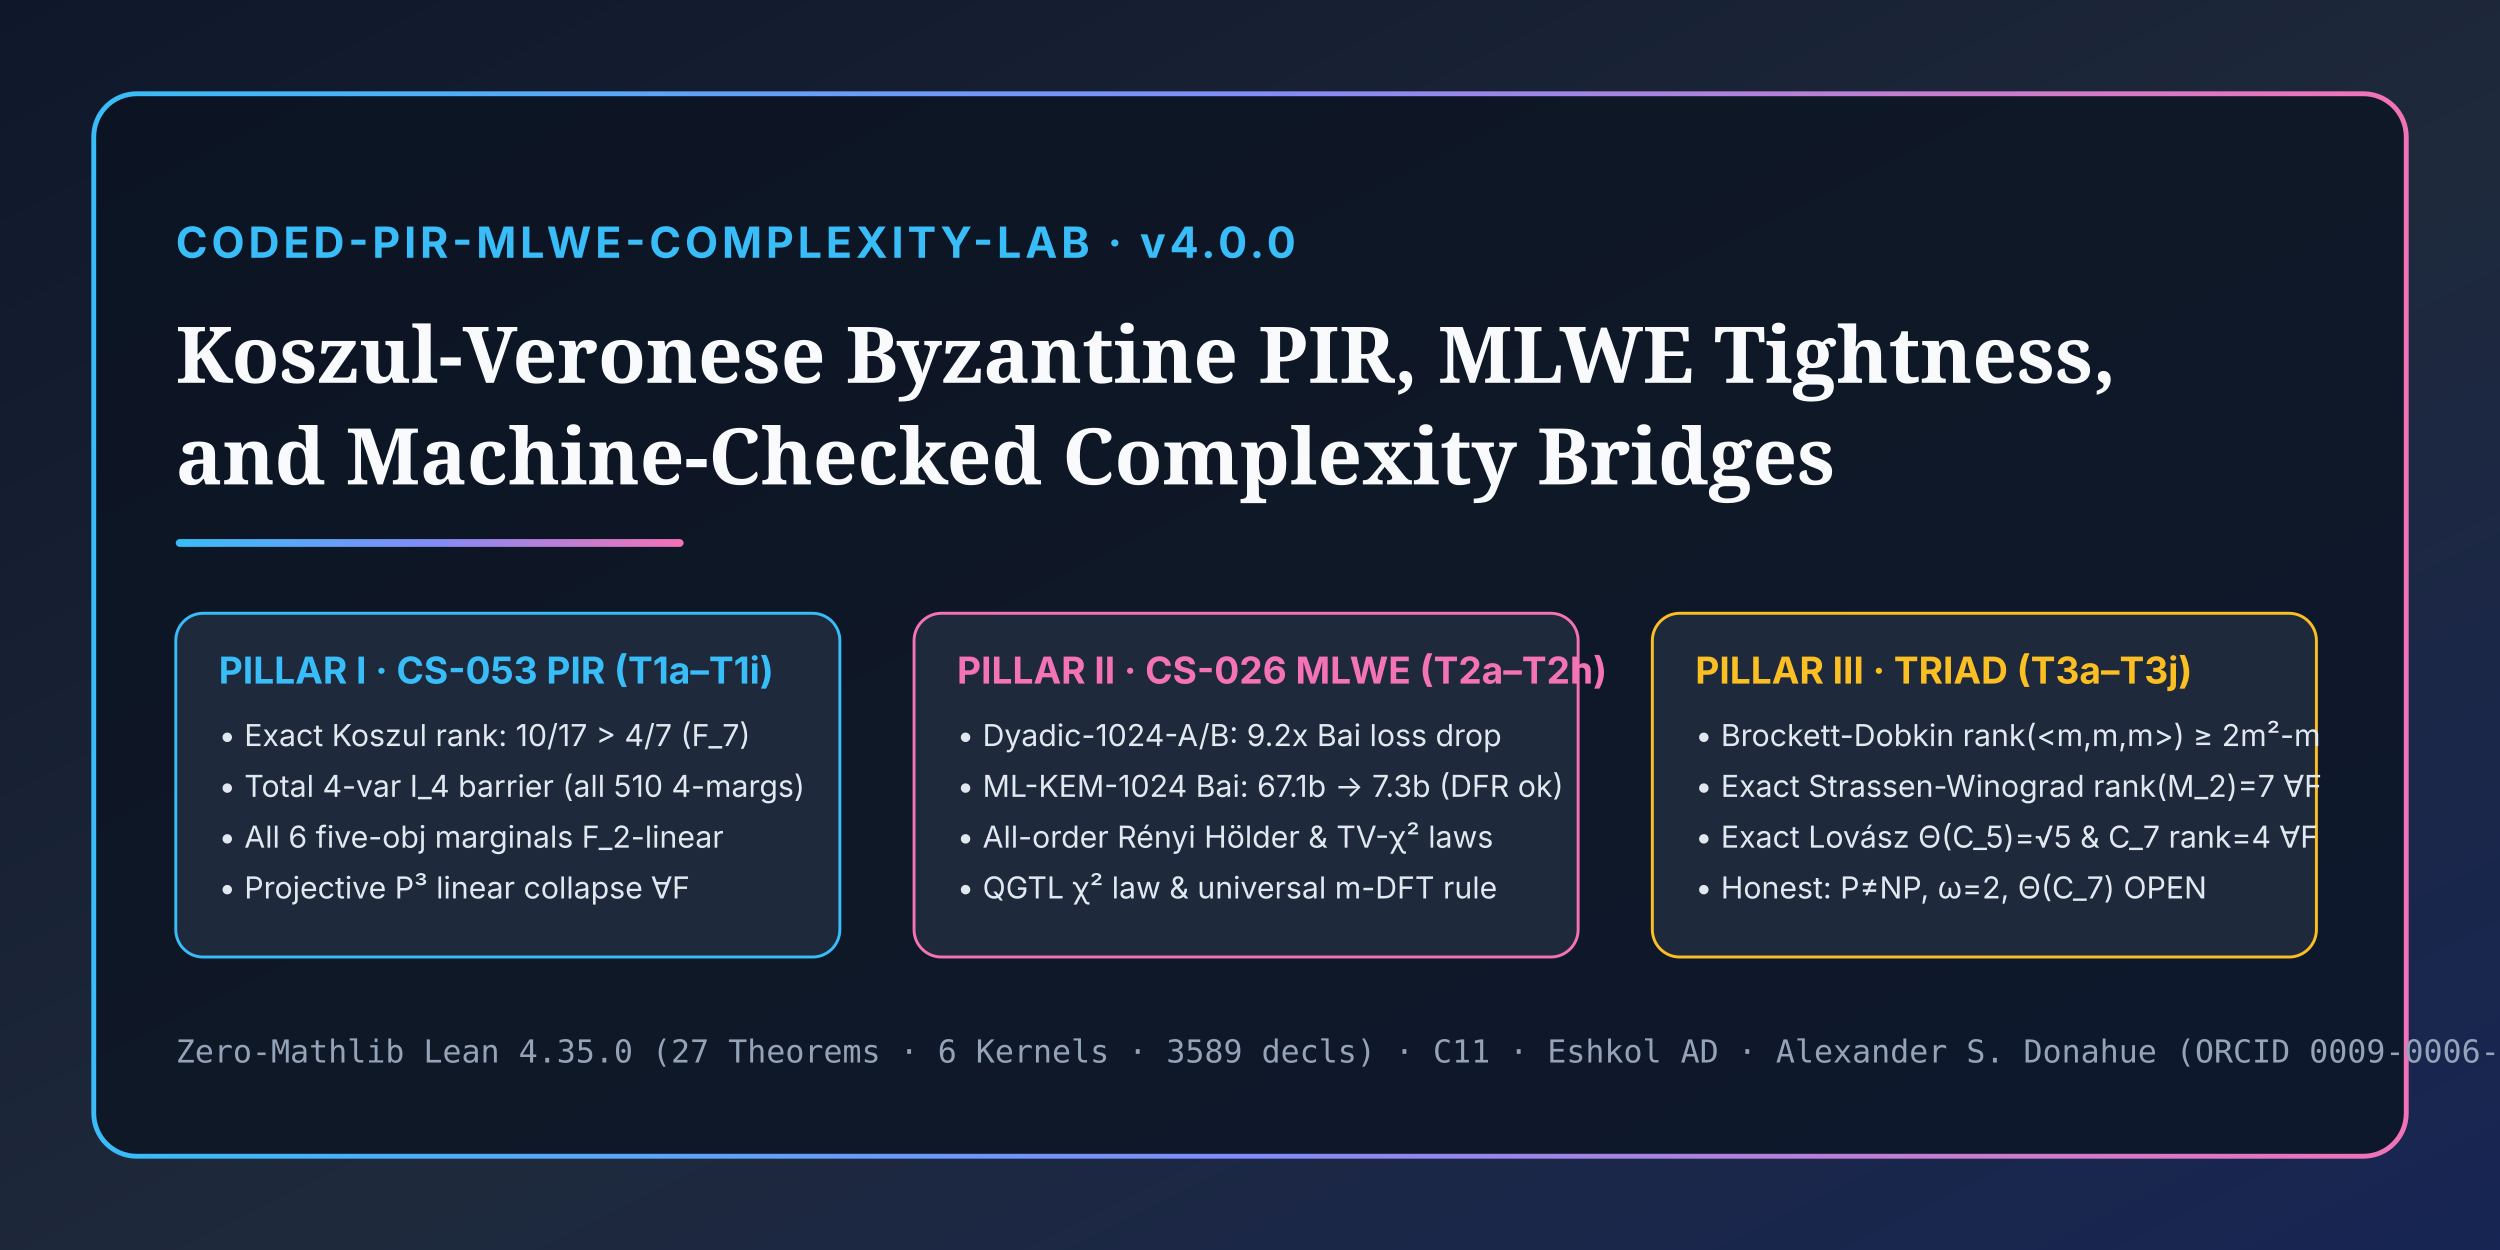
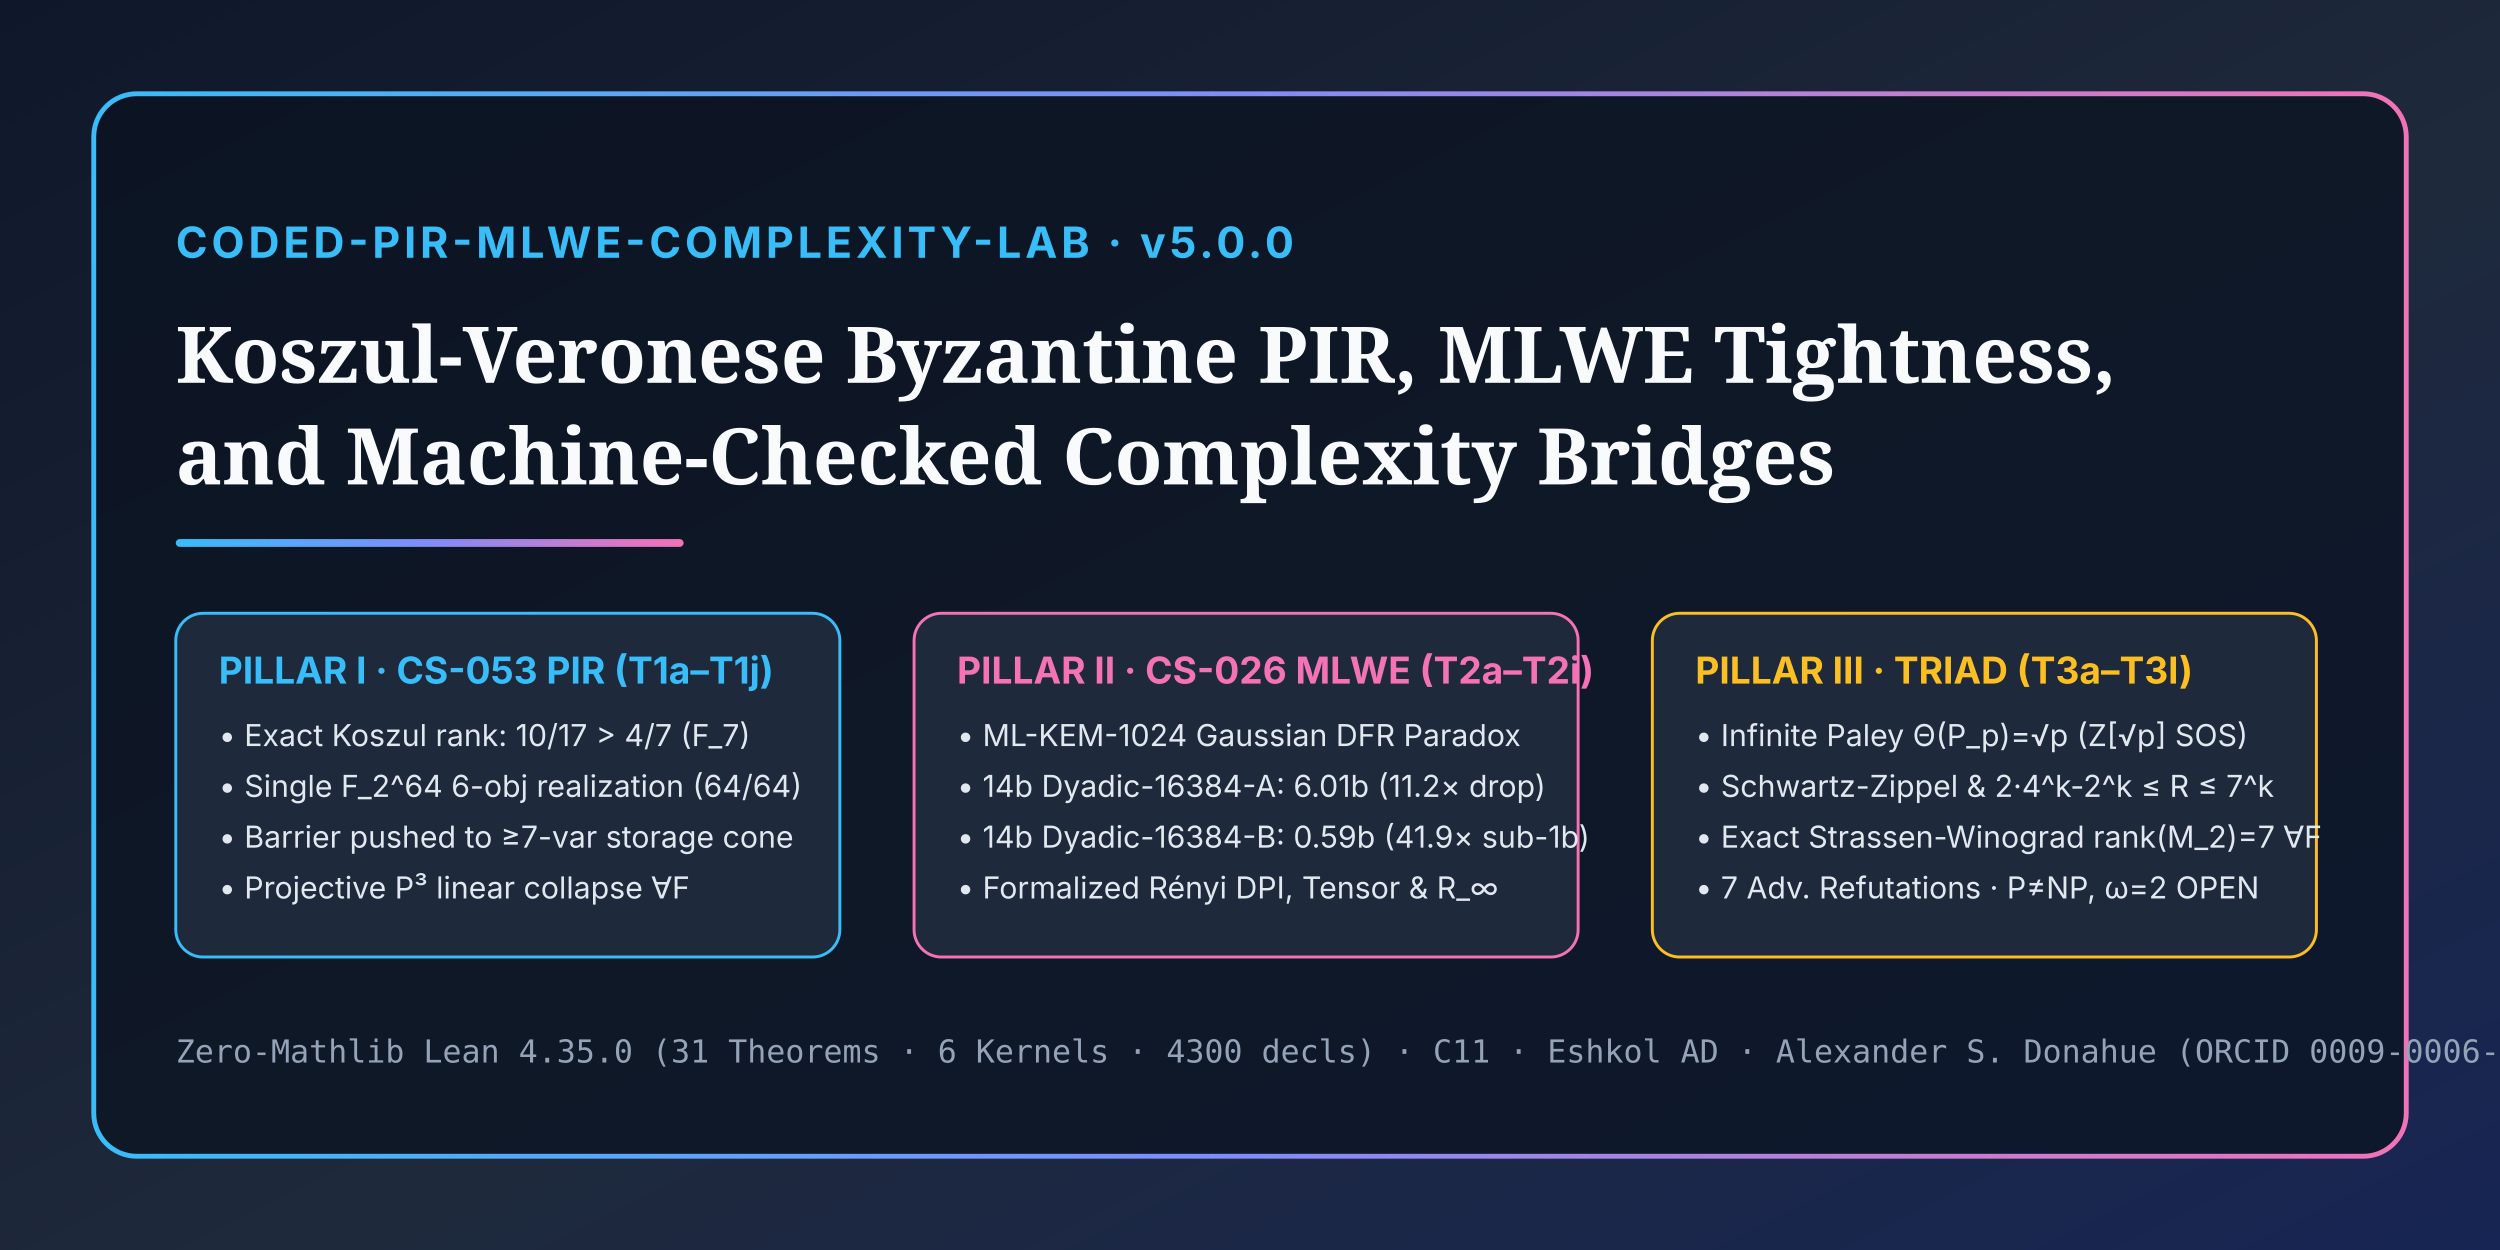
<svg xmlns="http://www.w3.org/2000/svg" width="1280" height="640" viewBox="0 0 1280 640">
  <defs>
    <linearGradient id="bg" x1="0%" y1="0%" x2="100%" y2="100%">
      <stop offset="0%" stop-color="#0f172a" />
      <stop offset="55%" stop-color="#1e293b" />
      <stop offset="100%" stop-color="#172554" />
    </linearGradient>
    <linearGradient id="accent" x1="0%" y1="0%" x2="100%" y2="0%">
      <stop offset="0%" stop-color="#38bdf8" />
      <stop offset="50%" stop-color="#818cf8" />
      <stop offset="100%" stop-color="#f472b6" />
    </linearGradient>
  </defs>
  <rect width="1280" height="640" fill="url(#bg)" />
  <rect x="48" y="48" width="1184" height="544" rx="22" fill="#0b1220" fill-opacity="0.72" stroke="url(#accent)" stroke-width="2.5" />
-   <text x="90" y="132" font-family="system-ui, -apple-system, Segoe UI, sans-serif" font-size="22" font-weight="700" fill="#38bdf8" letter-spacing="2">CODED-PIR-MLWE-COMPLEXITY-LAB · v4.0.0</text>
+   <text x="90" y="132" font-family="system-ui, -apple-system, Segoe UI, sans-serif" font-size="22" font-weight="700" fill="#38bdf8" letter-spacing="2">CODED-PIR-MLWE-COMPLEXITY-LAB · v5.0.0</text>
  <text x="90" y="196" font-family="Georgia, serif" font-size="40" font-weight="700" fill="#f8fafc">Koszul-Veronese Byzantine PIR, MLWE Tightness,</text>
  <text x="90" y="248" font-family="Georgia, serif" font-size="40" font-weight="700" fill="#f8fafc">and Machine-Checked Complexity Bridges</text>
  <rect x="90" y="276" width="260" height="4" rx="2" fill="url(#accent)" />
  <g font-family="system-ui, -apple-system, Segoe UI, sans-serif" font-size="19" fill="#e2e8f0">
    <rect x="90" y="314" width="340" height="176" rx="14" fill="#1e293b" stroke="#38bdf8" stroke-width="1.5" />
-     <text x="112" y="350" font-weight="700" fill="#38bdf8">PILLAR I · CS-053 PIR (T1a–T1i)</text>
+     <text x="112" y="350" font-weight="700" fill="#38bdf8">PILLAR I · CS-053 PIR (T1a–T1j)</text>
    <text x="112" y="382" font-size="15.5">• Exact Koszul rank: 10/17 &gt; 4/7 (F_7)</text>
-     <text x="112" y="408" font-size="15.5">• Total 4-var I_4 barrier (all 510 4-margs)</text>
-     <text x="112" y="434" font-size="15.5">• All 6 five-obj marginals F_2-linear</text>
+     <text x="112" y="408" font-size="15.5">• Single F_2^64 6-obj realization (64/64)</text>
+     <text x="112" y="434" font-size="15.5">• Barrier pushed to ≥7-var storage cone</text>
    <text x="112" y="460" font-size="15.5">• Projective P³ linear collapse ∀F</text>
    <rect x="468" y="314" width="340" height="176" rx="14" fill="#1e293b" stroke="#f472b6" stroke-width="1.5" />
-     <text x="490" y="350" font-weight="700" fill="#f472b6">PILLAR II · CS-026 MLWE (T2a–T2h)</text>
-     <text x="490" y="382" font-size="15.5">• Dyadic-1024-A/B: 9.2x Bai loss drop</text>
-     <text x="490" y="408" font-size="15.5">• ML-KEM-1024 Bai: 67.1b → 7.3b (DFR ok)</text>
-     <text x="490" y="434" font-size="15.5">• All-order Rényi Hölder &amp; TV-χ² laws</text>
-     <text x="490" y="460" font-size="15.5">• QGTL χ² law &amp; universal m-DFT rule</text>
+     <text x="490" y="350" font-weight="700" fill="#f472b6">PILLAR II · CS-026 MLWE (T2a–T2i)</text>
+     <text x="490" y="382" font-size="15.5">• ML-KEM-1024 Gaussian DFR Paradox</text>
+     <text x="490" y="408" font-size="15.5">• 14b Dyadic-16384-A: 6.01b (11.2× drop)</text>
+     <text x="490" y="434" font-size="15.5">• 14b Dyadic-16384-B: 0.59b (41.9× sub-1b)</text>
+     <text x="490" y="460" font-size="15.5">• Formalized Rényi DPI, Tensor &amp; R_∞</text>
    <rect x="846" y="314" width="340" height="176" rx="14" fill="#1e293b" stroke="#fbbf24" stroke-width="1.5" />
-     <text x="868" y="350" font-weight="700" fill="#fbbf24">PILLAR III · TRIAD (T3a–T3j)</text>
-     <text x="868" y="382" font-size="15.5">• Brockett-Dobkin rank(&lt;m,m,m&gt;) ≥ 2m²-m</text>
-     <text x="868" y="408" font-size="15.5">• Exact Strassen-Winograd rank(M_2)=7 ∀F</text>
-     <text x="868" y="434" font-size="15.5">• Exact Lovász Θ(C_5)=√5 &amp; C_7 rank=4 ∀F</text>
-     <text x="868" y="460" font-size="15.5">• Honest: P≠NP, ω=2, Θ(C_7) OPEN</text>
+     <text x="868" y="350" font-weight="700" fill="#fbbf24">PILLAR III · TRIAD (T3a–T3l)</text>
+     <text x="868" y="382" font-size="15.5">• Infinite Paley Θ(P_p)=√p (Z[√p] SOS)</text>
+     <text x="868" y="408" font-size="15.5">• Schwartz-Zippel &amp; 2·4^k-2^k ≤ R ≤ 7^k</text>
+     <text x="868" y="434" font-size="15.5">• Exact Strassen-Winograd rank(M_2)=7 ∀F</text>
+     <text x="868" y="460" font-size="15.5">• 7 Adv. Refutations · P≠NP, ω=2 OPEN</text>
  </g>
-   <text x="90" y="544" font-family="ui-monospace, Consolas, monospace" font-size="16.2" fill="#94a3b8">Zero-Mathlib Lean 4.35.0 (27 Theorems · 6 Kernels · 3589 decls) · C11 · Eshkol AD · Alexander S. Donahue (ORCID 0009-0006-8168-9648)</text>
+   <text x="90" y="544" font-family="ui-monospace, Consolas, monospace" font-size="16.2" fill="#94a3b8">Zero-Mathlib Lean 4.35.0 (31 Theorems · 6 Kernels · 4300 decls) · C11 · Eshkol AD · Alexander S. Donahue (ORCID 0009-0006-8168-9648)</text>
</svg>
